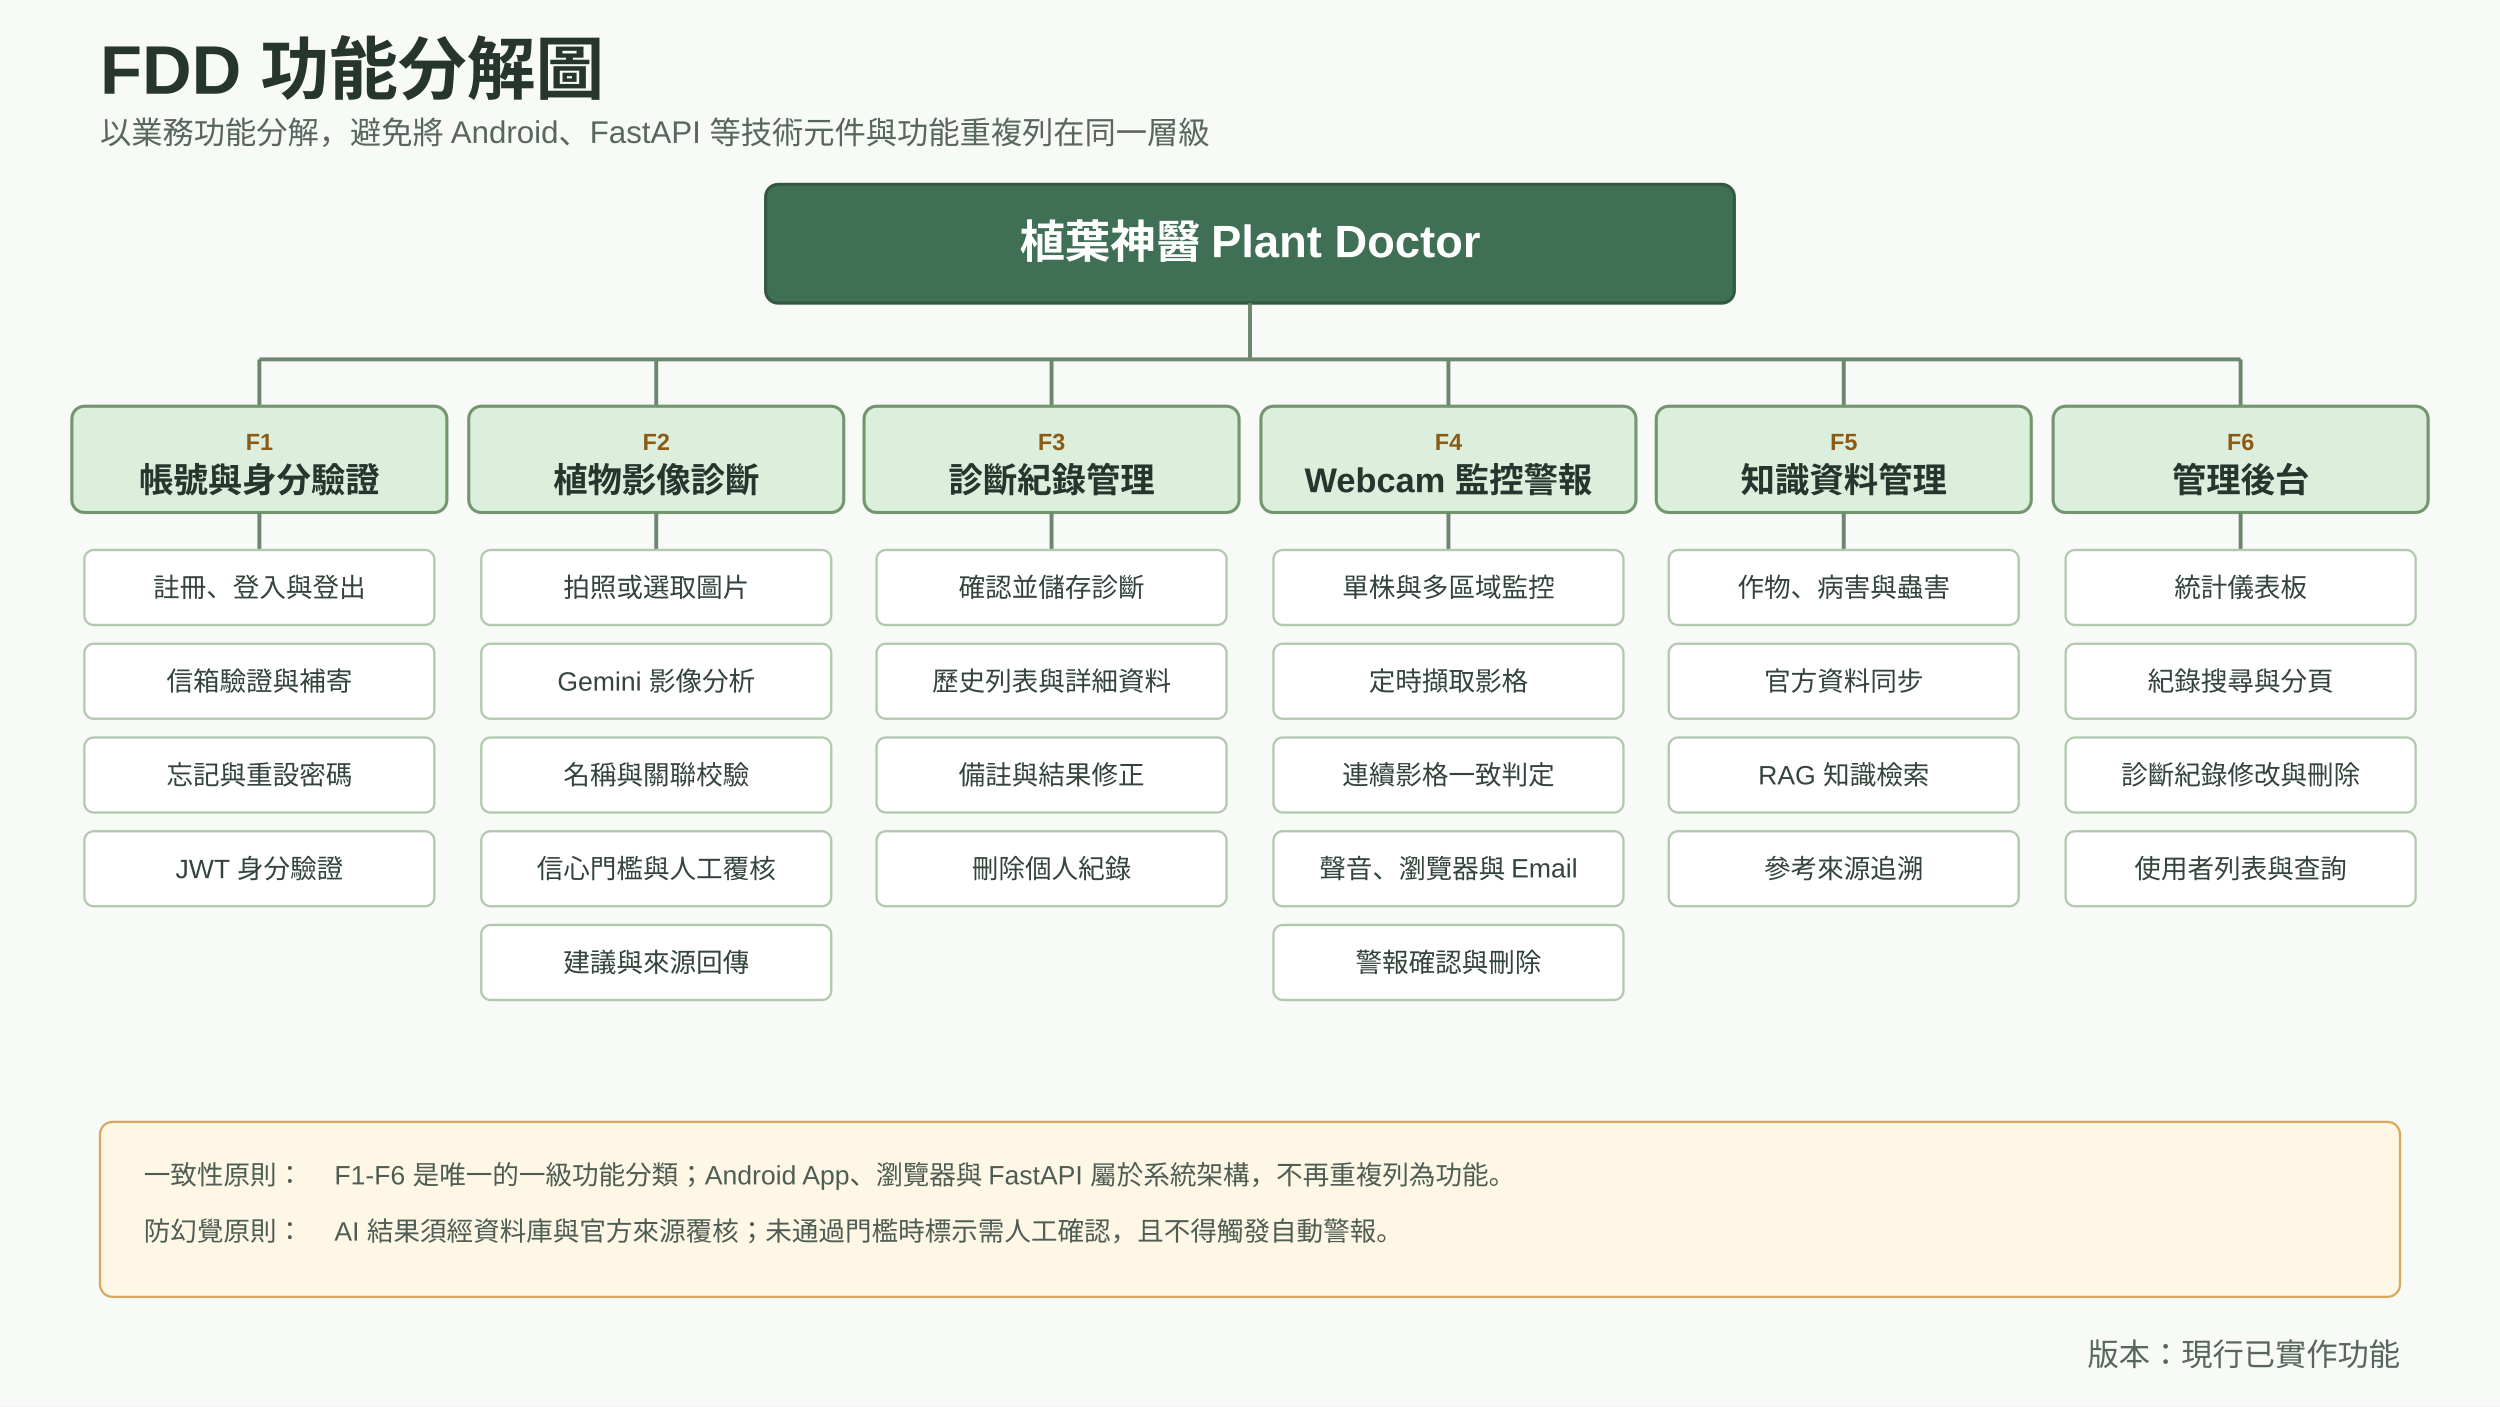
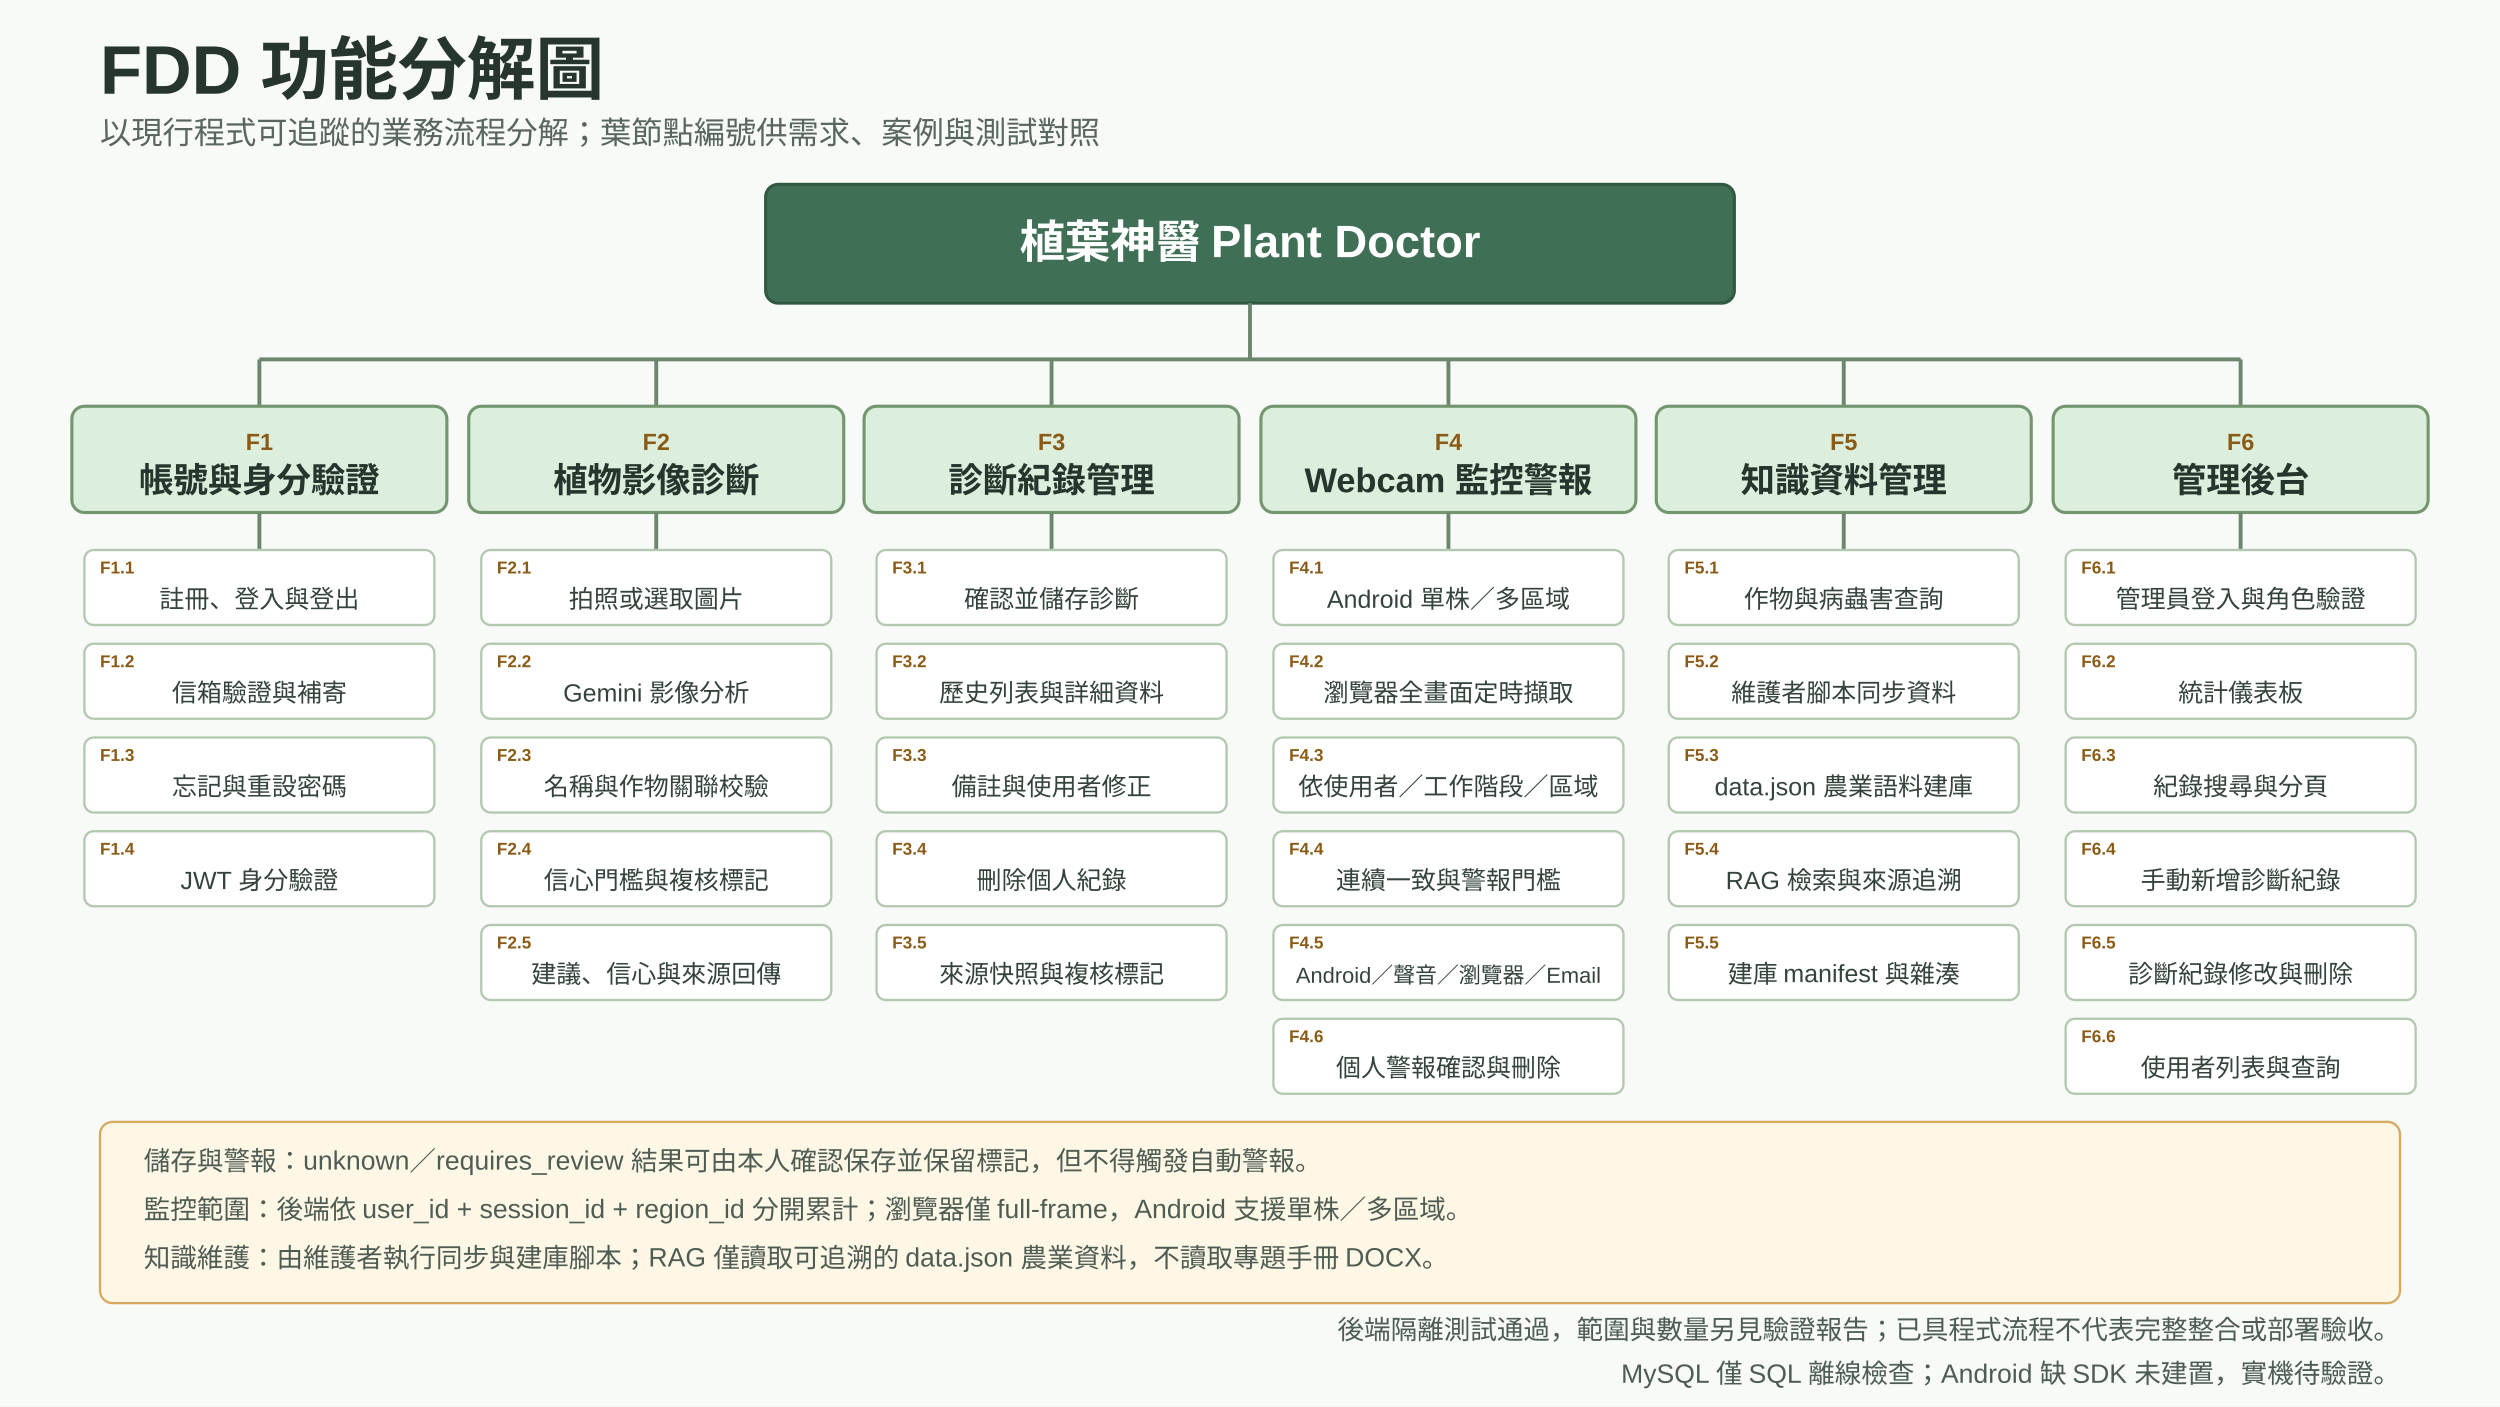
<svg xmlns="http://www.w3.org/2000/svg" width="1600" height="900" viewBox="0 0 1600 900">
  <defs>
    <style>
      .title { font: 700 44px "Microsoft JhengHei", "Noto Sans TC", Arial, sans-serif; fill: #26352d; }
      .subtitle { font: 400 20px "Microsoft JhengHei", "Noto Sans TC", Arial, sans-serif; fill: #59665f; }
      .root { font: 700 29px "Microsoft JhengHei", "Noto Sans TC", Arial, sans-serif; fill: #ffffff; }
      .module { font: 700 22px "Microsoft JhengHei", "Noto Sans TC", Arial, sans-serif; fill: #26352d; }
      .code { font: 700 15px "Segoe UI", Arial, sans-serif; fill: #8b5b16; }
-       .item { font: 400 17px "Microsoft JhengHei", "Noto Sans TC", Arial, sans-serif; fill: #34443b; }
+       .item { font: 400 16px "Microsoft JhengHei", "Noto Sans TC", Arial, sans-serif; fill: #34443b; }
      .note { font: 400 17px "Microsoft JhengHei", "Noto Sans TC", Arial, sans-serif; fill: #4e5d54; }
      .root-box { fill: #3f6f55; stroke: #315942; stroke-width: 2; }
      .module-box { fill: #dcefdc; stroke: #73966f; stroke-width: 2; }
      .item-box { fill: #ffffff; stroke: #b3c9af; stroke-width: 1.5; }
      .line { stroke: #6c876e; stroke-width: 2.5; fill: none; }
+       .leaf-code { font: 700 11px "Segoe UI", Arial, sans-serif; fill: #8b5b16; }
+       .item.compact { font-size:14px; }
    </style>
  </defs>
  <rect width="1600" height="900" fill="#f7faf7" />
  <text x="64" y="60" class="title">FDD 功能分解圖</text>
-   <text x="64" y="92" class="subtitle">以業務功能分解，避免將 Android、FastAPI 等技術元件與功能重複列在同一層級</text>
+   <text x="64" y="92" class="subtitle">以現行程式可追蹤的業務流程分解；葉節點編號供需求、案例與測試對照</text>
  <rect x="490" y="118" width="620" height="76" rx="8" class="root-box" />
  <text x="800" y="165" text-anchor="middle" class="root">植葉神醫 Plant Doctor</text>
  <path d="M800 194 V230 M166 230 H1434" class="line" />
  <g>
    <path d="M166 230 V260 M420 230 V260 M673 230 V260 M927 230 V260 M1180 230 V260 M1434 230 V260" class="line" />
    <rect x="46" y="260" width="240" height="68" rx="8" class="module-box" />
    <text x="166" y="288" text-anchor="middle" class="code">F1</text>
    <text x="166" y="315" text-anchor="middle" class="module">帳號與身分驗證</text>
    <rect x="300" y="260" width="240" height="68" rx="8" class="module-box" />
    <text x="420" y="288" text-anchor="middle" class="code">F2</text>
    <text x="420" y="315" text-anchor="middle" class="module">植物影像診斷</text>
    <rect x="553" y="260" width="240" height="68" rx="8" class="module-box" />
    <text x="673" y="288" text-anchor="middle" class="code">F3</text>
    <text x="673" y="315" text-anchor="middle" class="module">診斷紀錄管理</text>
    <rect x="807" y="260" width="240" height="68" rx="8" class="module-box" />
    <text x="927" y="288" text-anchor="middle" class="code">F4</text>
    <text x="927" y="315" text-anchor="middle" class="module">Webcam 監控警報</text>
    <rect x="1060" y="260" width="240" height="68" rx="8" class="module-box" />
    <text x="1180" y="288" text-anchor="middle" class="code">F5</text>
    <text x="1180" y="315" text-anchor="middle" class="module">知識資料管理</text>
    <rect x="1314" y="260" width="240" height="68" rx="8" class="module-box" />
    <text x="1434" y="288" text-anchor="middle" class="code">F6</text>
    <text x="1434" y="315" text-anchor="middle" class="module">管理後台</text>
  </g>
  <path d="M166 328 V352 M420 328 V352 M673 328 V352 M927 328 V352 M1180 328 V352 M1434 328 V352" class="line" />
  <g>
    <rect x="54" y="352" width="224" height="48" rx="6" class="item-box" />
-     <text x="166" y="382" text-anchor="middle" class="item">註冊、登入與登出</text>
+     <text x="64" y="367" text-anchor="start" class="leaf-code">F1.1</text>
+     <text x="166" y="389" text-anchor="middle" class="item">註冊、登入與登出</text>
    <rect x="54" y="412" width="224" height="48" rx="6" class="item-box" />
-     <text x="166" y="442" text-anchor="middle" class="item">信箱驗證與補寄</text>
+     <text x="64" y="427" text-anchor="start" class="leaf-code">F1.2</text>
+     <text x="166" y="449" text-anchor="middle" class="item">信箱驗證與補寄</text>
    <rect x="54" y="472" width="224" height="48" rx="6" class="item-box" />
-     <text x="166" y="502" text-anchor="middle" class="item">忘記與重設密碼</text>
+     <text x="64" y="487" text-anchor="start" class="leaf-code">F1.3</text>
+     <text x="166" y="509" text-anchor="middle" class="item">忘記與重設密碼</text>
    <rect x="54" y="532" width="224" height="48" rx="6" class="item-box" />
-     <text x="166" y="562" text-anchor="middle" class="item">JWT 身分驗證</text>
+     <text x="64" y="547" text-anchor="start" class="leaf-code">F1.4</text>
+     <text x="166" y="569" text-anchor="middle" class="item">JWT 身分驗證</text>
  </g>
  <g>
    <rect x="308" y="352" width="224" height="48" rx="6" class="item-box" />
-     <text x="420" y="382" text-anchor="middle" class="item">拍照或選取圖片</text>
+     <text x="318" y="367" text-anchor="start" class="leaf-code">F2.1</text>
+     <text x="420" y="389" text-anchor="middle" class="item">拍照或選取圖片</text>
    <rect x="308" y="412" width="224" height="48" rx="6" class="item-box" />
-     <text x="420" y="442" text-anchor="middle" class="item">Gemini 影像分析</text>
+     <text x="318" y="427" text-anchor="start" class="leaf-code">F2.2</text>
+     <text x="420" y="449" text-anchor="middle" class="item">Gemini 影像分析</text>
    <rect x="308" y="472" width="224" height="48" rx="6" class="item-box" />
-     <text x="420" y="502" text-anchor="middle" class="item">名稱與關聯校驗</text>
+     <text x="318" y="487" text-anchor="start" class="leaf-code">F2.3</text>
+     <text x="420" y="509" text-anchor="middle" class="item">名稱與作物關聯校驗</text>
    <rect x="308" y="532" width="224" height="48" rx="6" class="item-box" />
-     <text x="420" y="562" text-anchor="middle" class="item">信心門檻與人工覆核</text>
+     <text x="318" y="547" text-anchor="start" class="leaf-code">F2.4</text>
+     <text x="420" y="569" text-anchor="middle" class="item">信心門檻與複核標記</text>
    <rect x="308" y="592" width="224" height="48" rx="6" class="item-box" />
-     <text x="420" y="622" text-anchor="middle" class="item">建議與來源回傳</text>
+     <text x="318" y="607" text-anchor="start" class="leaf-code">F2.5</text>
+     <text x="420" y="629" text-anchor="middle" class="item">建議、信心與來源回傳</text>
  </g>
  <g>
    <rect x="561" y="352" width="224" height="48" rx="6" class="item-box" />
-     <text x="673" y="382" text-anchor="middle" class="item">確認並儲存診斷</text>
+     <text x="571" y="367" text-anchor="start" class="leaf-code">F3.1</text>
+     <text x="673" y="389" text-anchor="middle" class="item">確認並儲存診斷</text>
    <rect x="561" y="412" width="224" height="48" rx="6" class="item-box" />
-     <text x="673" y="442" text-anchor="middle" class="item">歷史列表與詳細資料</text>
+     <text x="571" y="427" text-anchor="start" class="leaf-code">F3.2</text>
+     <text x="673" y="449" text-anchor="middle" class="item">歷史列表與詳細資料</text>
    <rect x="561" y="472" width="224" height="48" rx="6" class="item-box" />
-     <text x="673" y="502" text-anchor="middle" class="item">備註與結果修正</text>
+     <text x="571" y="487" text-anchor="start" class="leaf-code">F3.3</text>
+     <text x="673" y="509" text-anchor="middle" class="item">備註與使用者修正</text>
    <rect x="561" y="532" width="224" height="48" rx="6" class="item-box" />
-     <text x="673" y="562" text-anchor="middle" class="item">刪除個人紀錄</text>
+     <text x="571" y="547" text-anchor="start" class="leaf-code">F3.4</text>
+     <text x="673" y="569" text-anchor="middle" class="item">刪除個人紀錄</text>
+     <rect x="561" y="592" width="224" height="48" rx="6" class="item-box" />
+     <text x="571" y="607" text-anchor="start" class="leaf-code">F3.5</text>
+     <text x="673" y="629" text-anchor="middle" class="item">來源快照與複核標記</text>
  </g>
  <g>
    <rect x="815" y="352" width="224" height="48" rx="6" class="item-box" />
-     <text x="927" y="382" text-anchor="middle" class="item">單株與多區域監控</text>
+     <text x="825" y="367" text-anchor="start" class="leaf-code">F4.1</text>
+     <text x="927" y="389" text-anchor="middle" class="item">Android 單株／多區域</text>
    <rect x="815" y="412" width="224" height="48" rx="6" class="item-box" />
-     <text x="927" y="442" text-anchor="middle" class="item">定時擷取影格</text>
+     <text x="825" y="427" text-anchor="start" class="leaf-code">F4.2</text>
+     <text x="927" y="449" text-anchor="middle" class="item">瀏覽器全畫面定時擷取</text>
    <rect x="815" y="472" width="224" height="48" rx="6" class="item-box" />
-     <text x="927" y="502" text-anchor="middle" class="item">連續影格一致判定</text>
+     <text x="825" y="487" text-anchor="start" class="leaf-code">F4.3</text>
+     <text x="927" y="509" text-anchor="middle" class="item">依使用者／工作階段／區域</text>
    <rect x="815" y="532" width="224" height="48" rx="6" class="item-box" />
-     <text x="927" y="562" text-anchor="middle" class="item">聲音、瀏覽器與 Email</text>
+     <text x="825" y="547" text-anchor="start" class="leaf-code">F4.4</text>
+     <text x="927" y="569" text-anchor="middle" class="item">連續一致與警報門檻</text>
    <rect x="815" y="592" width="224" height="48" rx="6" class="item-box" />
-     <text x="927" y="622" text-anchor="middle" class="item">警報確認與刪除</text>
+     <text x="825" y="607" text-anchor="start" class="leaf-code">F4.5</text>
+     <text x="927" y="629" text-anchor="middle" class="item compact">Android／聲音／瀏覽器／Email</text>
+     <rect x="815" y="652" width="224" height="48" rx="6" class="item-box" />
+     <text x="825" y="667" text-anchor="start" class="leaf-code">F4.6</text>
+     <text x="927" y="689" text-anchor="middle" class="item">個人警報確認與刪除</text>
  </g>
  <g>
    <rect x="1068" y="352" width="224" height="48" rx="6" class="item-box" />
-     <text x="1180" y="382" text-anchor="middle" class="item">作物、病害與蟲害</text>
+     <text x="1078" y="367" text-anchor="start" class="leaf-code">F5.1</text>
+     <text x="1180" y="389" text-anchor="middle" class="item">作物與病蟲害查詢</text>
    <rect x="1068" y="412" width="224" height="48" rx="6" class="item-box" />
-     <text x="1180" y="442" text-anchor="middle" class="item">官方資料同步</text>
+     <text x="1078" y="427" text-anchor="start" class="leaf-code">F5.2</text>
+     <text x="1180" y="449" text-anchor="middle" class="item">維護者腳本同步資料</text>
    <rect x="1068" y="472" width="224" height="48" rx="6" class="item-box" />
-     <text x="1180" y="502" text-anchor="middle" class="item">RAG 知識檢索</text>
+     <text x="1078" y="487" text-anchor="start" class="leaf-code">F5.3</text>
+     <text x="1180" y="509" text-anchor="middle" class="item">data.json 農業語料建庫</text>
    <rect x="1068" y="532" width="224" height="48" rx="6" class="item-box" />
-     <text x="1180" y="562" text-anchor="middle" class="item">參考來源追溯</text>
+     <text x="1078" y="547" text-anchor="start" class="leaf-code">F5.4</text>
+     <text x="1180" y="569" text-anchor="middle" class="item">RAG 檢索與來源追溯</text>
+     <rect x="1068" y="592" width="224" height="48" rx="6" class="item-box" />
+     <text x="1078" y="607" text-anchor="start" class="leaf-code">F5.5</text>
+     <text x="1180" y="629" text-anchor="middle" class="item">建庫 manifest 與雜湊</text>
  </g>
  <g>
    <rect x="1322" y="352" width="224" height="48" rx="6" class="item-box" />
-     <text x="1434" y="382" text-anchor="middle" class="item">統計儀表板</text>
+     <text x="1332" y="367" text-anchor="start" class="leaf-code">F6.1</text>
+     <text x="1434" y="389" text-anchor="middle" class="item">管理員登入與角色驗證</text>
    <rect x="1322" y="412" width="224" height="48" rx="6" class="item-box" />
-     <text x="1434" y="442" text-anchor="middle" class="item">紀錄搜尋與分頁</text>
+     <text x="1332" y="427" text-anchor="start" class="leaf-code">F6.2</text>
+     <text x="1434" y="449" text-anchor="middle" class="item">統計儀表板</text>
    <rect x="1322" y="472" width="224" height="48" rx="6" class="item-box" />
-     <text x="1434" y="502" text-anchor="middle" class="item">診斷紀錄修改與刪除</text>
+     <text x="1332" y="487" text-anchor="start" class="leaf-code">F6.3</text>
+     <text x="1434" y="509" text-anchor="middle" class="item">紀錄搜尋與分頁</text>
    <rect x="1322" y="532" width="224" height="48" rx="6" class="item-box" />
-     <text x="1434" y="562" text-anchor="middle" class="item">使用者列表與查詢</text>
+     <text x="1332" y="547" text-anchor="start" class="leaf-code">F6.4</text>
+     <text x="1434" y="569" text-anchor="middle" class="item">手動新增診斷紀錄</text>
+     <rect x="1322" y="592" width="224" height="48" rx="6" class="item-box" />
+     <text x="1332" y="607" text-anchor="start" class="leaf-code">F6.5</text>
+     <text x="1434" y="629" text-anchor="middle" class="item">診斷紀錄修改與刪除</text>
+     <rect x="1322" y="652" width="224" height="48" rx="6" class="item-box" />
+     <text x="1332" y="667" text-anchor="start" class="leaf-code">F6.6</text>
+     <text x="1434" y="689" text-anchor="middle" class="item">使用者列表與查詢</text>
  </g>
-   <rect x="64" y="718" width="1472" height="112" rx="8" fill="#fff7e6" stroke="#d6aa61" stroke-width="1.5" />
-   <text x="92" y="758" class="note">一致性原則：</text>
-   <text x="214" y="758" class="note">F1-F6 是唯一的一級功能分類；Android App、瀏覽器與 FastAPI 屬於系統架構，不再重複列為功能。</text>
-   <text x="92" y="794" class="note">防幻覺原則：</text>
-   <text x="214" y="794" class="note">AI 結果須經資料庫與官方來源覆核；未通過門檻時標示需人工確認，且不得觸發自動警報。</text>
-   <text x="1536" y="874" text-anchor="end" class="subtitle">版本：現行已實作功能</text>
+   <rect x="64" y="718" width="1472" height="116" rx="8" fill="#fff7e6" stroke="#d6aa61" stroke-width="1.5" />
+   <text x="92" y="749" text-anchor="start" class="note">儲存與警報：unknown／requires_review 結果可由本人確認保存並保留標記，但不得觸發自動警報。</text>
+   <text x="92" y="780" text-anchor="start" class="note">監控範圍：後端依 user_id + session_id + region_id 分開累計；瀏覽器僅 full-frame，Android 支援單株／多區域。</text>
+   <text x="92" y="811" text-anchor="start" class="note">知識維護：由維護者執行同步與建庫腳本；RAG 僅讀取可追溯的 data.json 農業資料，不讀取專題手冊 DOCX。</text>
+   <text x="1536" y="857" text-anchor="end" class="note">後端隔離測試通過，範圍與數量另見驗證報告；已具程式流程不代表完整整合或部署驗收。</text>
+   <text x="1536" y="885" text-anchor="end" class="note">MySQL 僅 SQL 離線檢查；Android 缺 SDK 未建置，實機待驗證。</text>
</svg>
